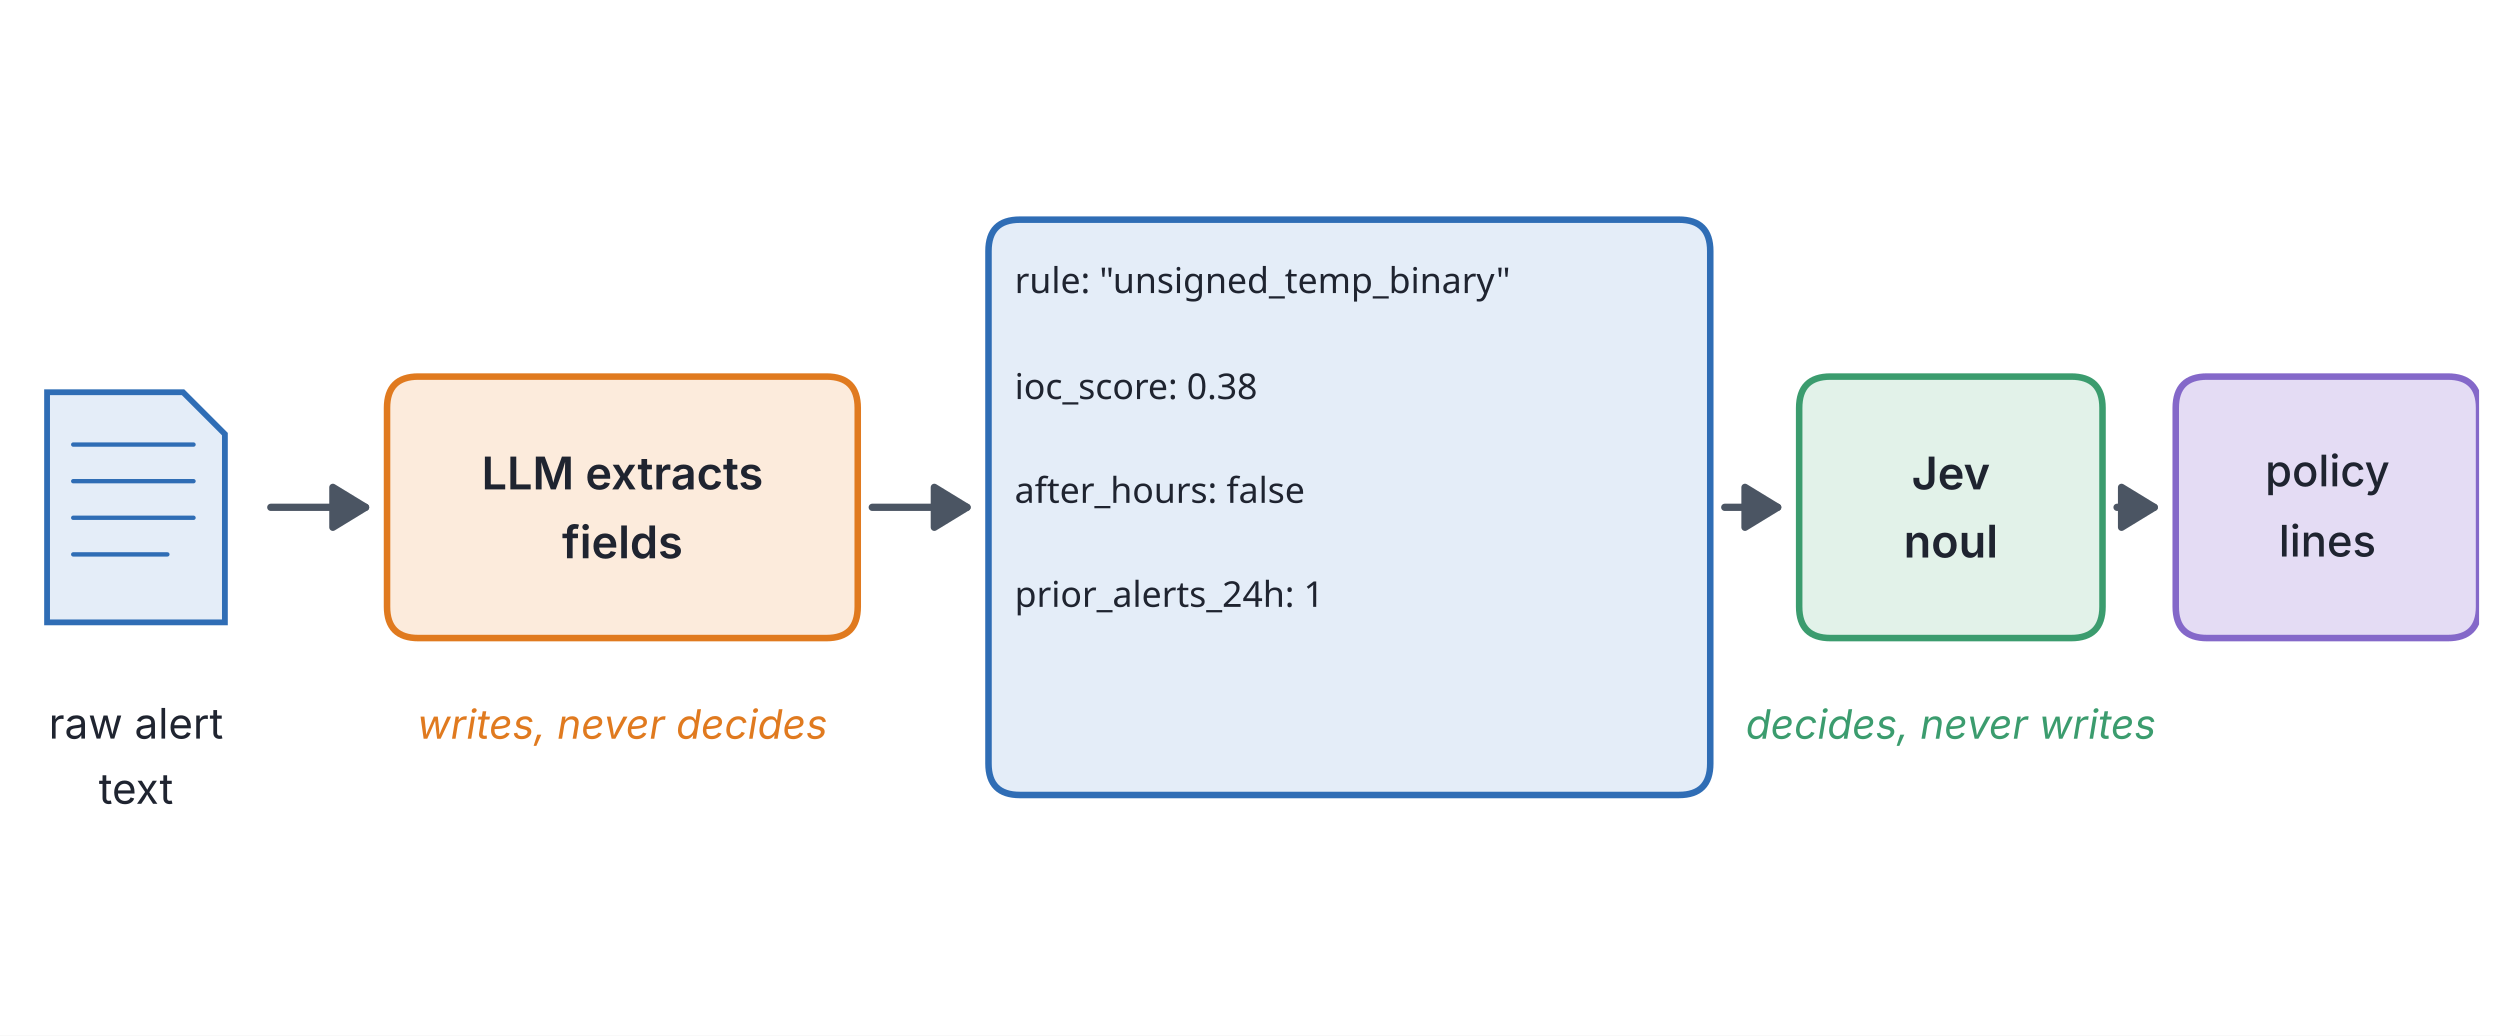
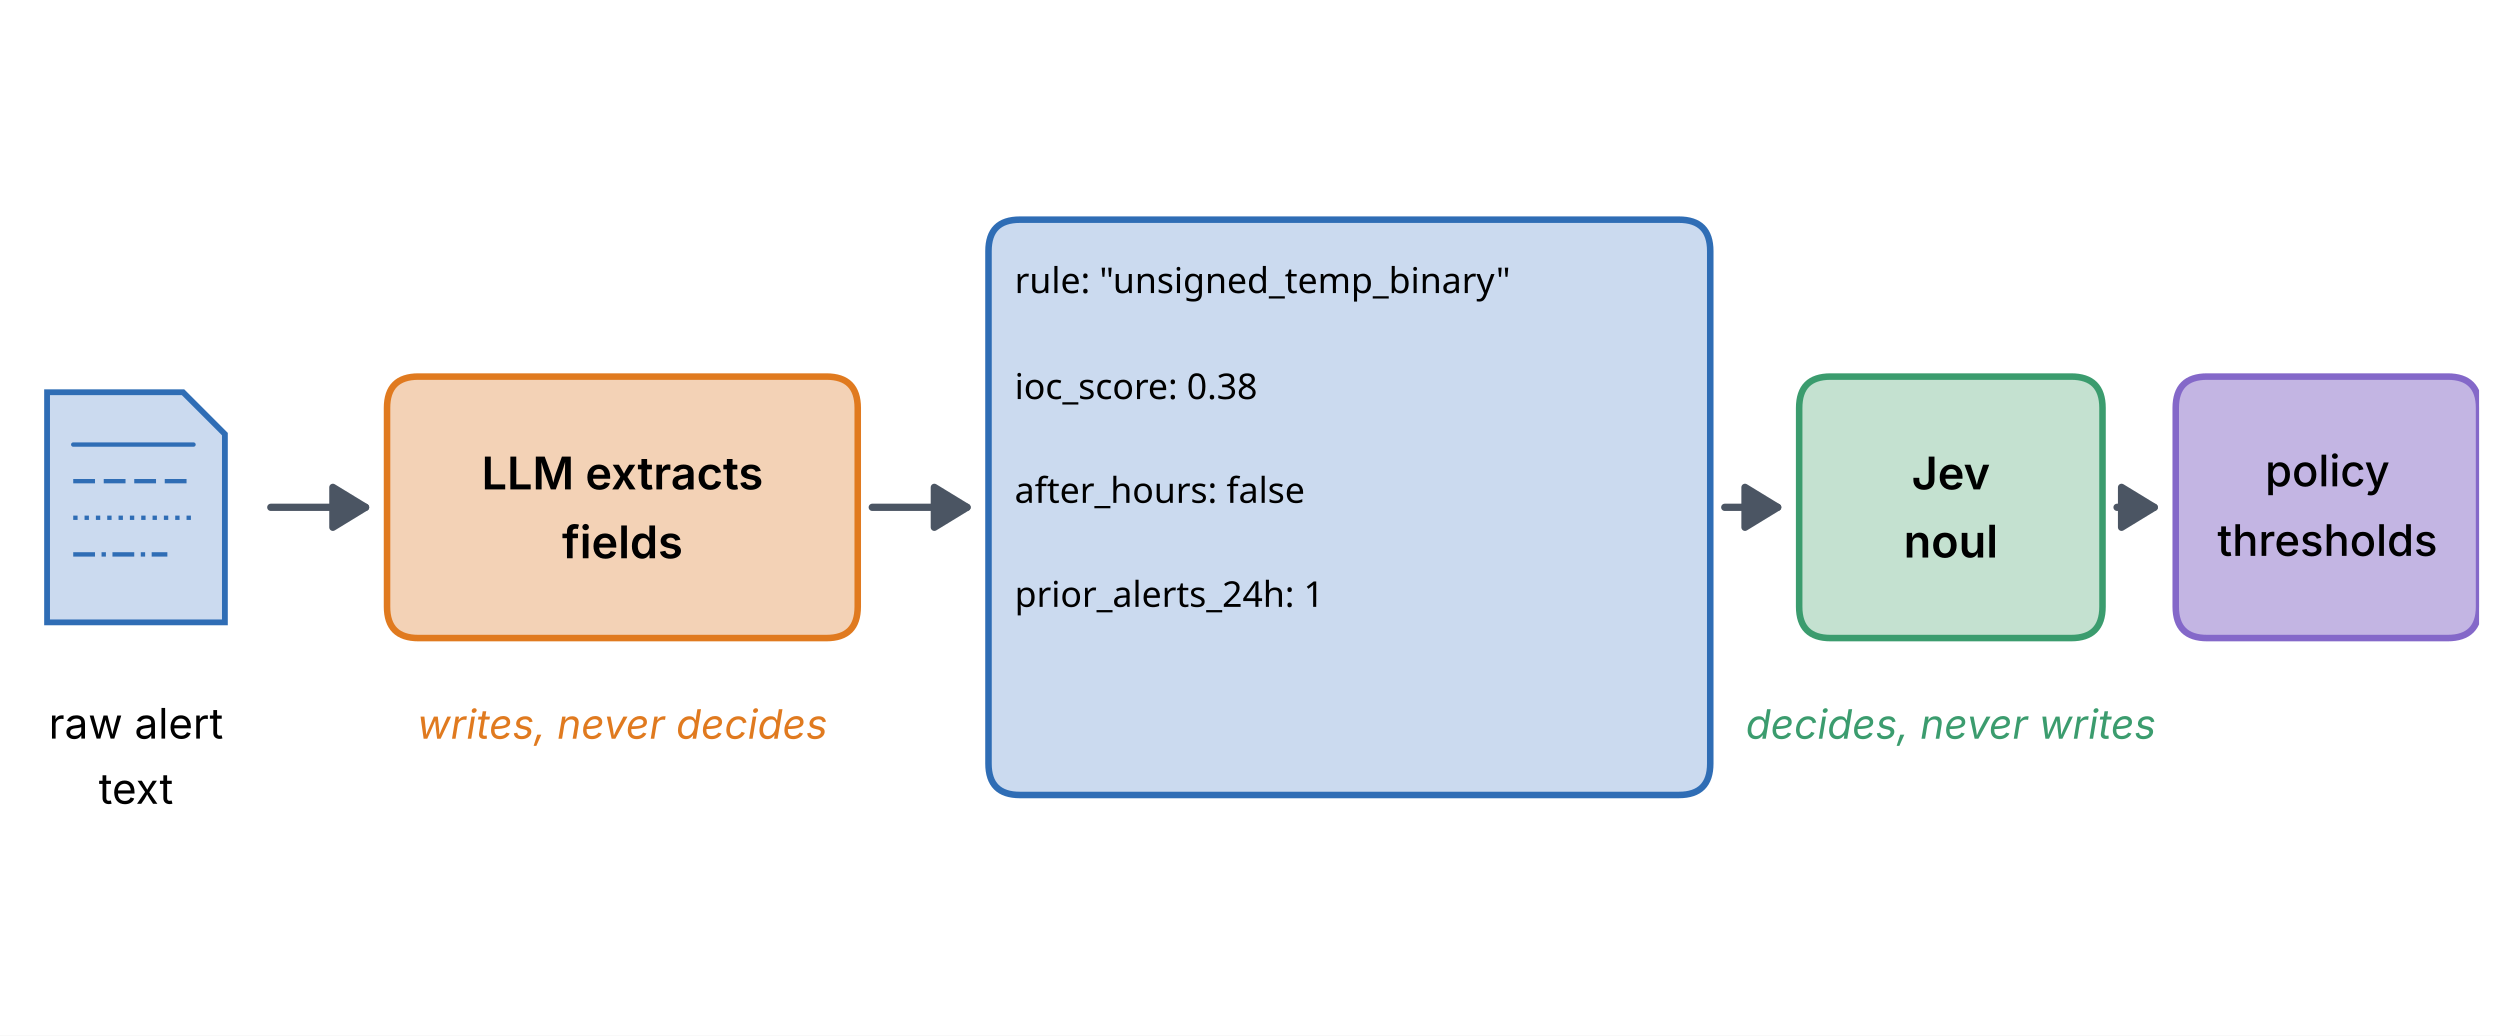
<svg xmlns="http://www.w3.org/2000/svg" width="344.16pt" height="142.56pt" viewBox="0 0 344.16 142.56" version="1.1">
  <defs>
    <style type="text/css">*{stroke-linejoin: round; stroke-linecap: butt}</style>
  </defs>
  <g id="figure_1">
    <g id="patch_1">
      <path d="M 0 142.56  L 344.16 142.56  L 344.16 0  L 0 0  z " style="fill: #ffffff" />
    </g>
    <g id="axes_1">
      <g id="patch_2">
-         <path d="M 37.28 69.84  Q 44.282 69.84 50.325 69.84  " clip-path="url(#pd62d71e148)" style="fill: none; stroke: #4b5563; stroke-linecap: round" />
-         <path d="M 45.825 67.09  L 50.325 69.84  L 45.825 72.59  z " clip-path="url(#pd62d71e148)" style="fill: #4b5563; stroke: #4b5563; stroke-linecap: round" />
+         <path d="M 37.28 69.84  Q 44.282 69.84 50.325 69.84  " clip-path="url(#p2b6e0714b5)" style="fill: none; stroke: #4b5563; stroke-linecap: round" />
+         <path d="M 45.825 67.09  L 50.325 69.84  L 45.825 72.59  z " clip-path="url(#p2b6e0714b5)" style="fill: #4b5563; stroke: #4b5563; stroke-linecap: round" />
      </g>
      <g id="patch_3">
-         <path d="M 120.08 69.84  Q 127.082 69.84 133.125 69.84  " clip-path="url(#pd62d71e148)" style="fill: none; stroke: #4b5563; stroke-linecap: round" />
-         <path d="M 128.625 67.09  L 133.125 69.84  L 128.625 72.59  z " clip-path="url(#pd62d71e148)" style="fill: #4b5563; stroke: #4b5563; stroke-linecap: round" />
+         <path d="M 120.08 69.84  Q 127.082 69.84 133.125 69.84  " clip-path="url(#p2b6e0714b5)" style="fill: none; stroke: #4b5563; stroke-linecap: round" />
+         <path d="M 128.625 67.09  L 133.125 69.84  L 128.625 72.59  z " clip-path="url(#p2b6e0714b5)" style="fill: #4b5563; stroke: #4b5563; stroke-linecap: round" />
      </g>
      <g id="patch_4">
-         <path d="M 237.439 69.84  Q 241.561 69.84 244.723 69.84  " clip-path="url(#pd62d71e148)" style="fill: none; stroke: #4b5563; stroke-linecap: round" />
-         <path d="M 240.223 67.09  L 244.723 69.84  L 240.223 72.59  z " clip-path="url(#pd62d71e148)" style="fill: #4b5563; stroke: #4b5563; stroke-linecap: round" />
+         <path d="M 237.439 69.84  Q 241.561 69.84 244.723 69.84  " clip-path="url(#p2b6e0714b5)" style="fill: none; stroke: #4b5563; stroke-linecap: round" />
+         <path d="M 240.223 67.09  L 244.723 69.84  L 240.223 72.59  z " clip-path="url(#p2b6e0714b5)" style="fill: #4b5563; stroke: #4b5563; stroke-linecap: round" />
      </g>
      <g id="patch_5">
-         <path d="M 291.443 69.84  Q 294.482 69.84 296.562 69.84  " clip-path="url(#pd62d71e148)" style="fill: none; stroke: #4b5563; stroke-linecap: round" />
-         <path d="M 292.062 67.09  L 296.562 69.84  L 292.062 72.59  z " clip-path="url(#pd62d71e148)" style="fill: #4b5563; stroke: #4b5563; stroke-linecap: round" />
+         <path d="M 291.443 69.84  Q 294.482 69.84 296.562 69.84  " clip-path="url(#p2b6e0714b5)" style="fill: none; stroke: #4b5563; stroke-linecap: round" />
+         <path d="M 292.062 67.09  L 296.562 69.84  L 292.062 72.59  z " clip-path="url(#p2b6e0714b5)" style="fill: #4b5563; stroke: #4b5563; stroke-linecap: round" />
      </g>
      <g id="patch_6">
-         <path d="M 57.6 87.84  L 113.76 87.84  Q 118.08 87.84 118.08 83.52  L 118.08 56.16  Q 118.08 51.84 113.76 51.84  L 57.6 51.84  Q 53.28 51.84 53.28 56.16  L 53.28 83.52  Q 53.28 87.84 57.6 87.84  z " clip-path="url(#pd62d71e148)" style="fill: #fcebdc; stroke: #e07a1f; stroke-width: 0.9; stroke-linejoin: miter" />
+         <path d="M 57.6 87.84  L 113.76 87.84  Q 118.08 87.84 118.08 83.52  L 118.08 56.16  Q 118.08 51.84 113.76 51.84  L 57.6 51.84  Q 53.28 51.84 53.28 56.16  L 53.28 83.52  Q 53.28 87.84 57.6 87.84  z " clip-path="url(#p2b6e0714b5)" style="fill: #f3d2b6; stroke: #e07a1f; stroke-width: 0.9; stroke-linejoin: miter" />
      </g>
      <g id="patch_7">
-         <path d="M 140.4 109.44  L 231.12 109.44  Q 235.44 109.44 235.44 105.12  L 235.44 34.56  Q 235.44 30.24 231.12 30.24  L 140.4 30.24  Q 136.08 30.24 136.08 34.56  L 136.08 105.12  Q 136.08 109.44 140.4 109.44  z " clip-path="url(#pd62d71e148)" style="fill: #e4edf8; stroke: #2f6db5; stroke-width: 0.9; stroke-linejoin: miter" />
+         <path d="M 140.4 109.44  L 231.12 109.44  Q 235.44 109.44 235.44 105.12  L 235.44 34.56  Q 235.44 30.24 231.12 30.24  L 140.4 30.24  Q 136.08 30.24 136.08 34.56  L 136.08 105.12  Q 136.08 109.44 140.4 109.44  z " clip-path="url(#p2b6e0714b5)" style="fill: #cbdaef; stroke: #2f6db5; stroke-width: 0.9; stroke-linejoin: miter" />
      </g>
      <g id="patch_8">
-         <path d="M 252 87.84  L 285.12 87.84  Q 289.44 87.84 289.44 83.52  L 289.44 56.16  Q 289.44 51.84 285.12 51.84  L 252 51.84  Q 247.68 51.84 247.68 56.16  L 247.68 83.52  Q 247.68 87.84 252 87.84  z " clip-path="url(#pd62d71e148)" style="fill: #e2f2e9; stroke: #3b9c6e; stroke-width: 0.9; stroke-linejoin: miter" />
+         <path d="M 252 87.84  L 285.12 87.84  Q 289.44 87.84 289.44 83.52  L 289.44 56.16  Q 289.44 51.84 285.12 51.84  L 252 51.84  Q 247.68 51.84 247.68 56.16  L 247.68 83.52  Q 247.68 87.84 252 87.84  z " clip-path="url(#p2b6e0714b5)" style="fill: #c4e1d0; stroke: #3b9c6e; stroke-width: 0.9; stroke-linejoin: miter" />
      </g>
      <g id="patch_9">
-         <path d="M 303.84 87.84  L 336.96 87.84  Q 341.28 87.84 341.28 83.52  L 341.28 56.16  Q 341.28 51.84 336.96 51.84  L 303.84 51.84  Q 299.52 51.84 299.52 56.16  L 299.52 83.52  Q 299.52 87.84 303.84 87.84  z " clip-path="url(#pd62d71e148)" style="fill: #e4dcf4; stroke: #8468c9; stroke-width: 0.9; stroke-linejoin: miter" />
+         <path d="M 303.84 87.84  L 336.96 87.84  Q 341.28 87.84 341.28 83.52  L 341.28 56.16  Q 341.28 51.84 336.96 51.84  L 303.84 51.84  Q 299.52 51.84 299.52 56.16  L 299.52 83.52  Q 299.52 87.84 303.84 87.84  z " clip-path="url(#p2b6e0714b5)" style="fill: #c3b5e3; stroke: #8468c9; stroke-width: 0.9; stroke-linejoin: miter" />
      </g>
      <g id="patch_10">
-         <path d="M 6.48 85.68  L 30.96 85.68  L 30.96 59.76  L 25.2 54  L 6.48 54  z " clip-path="url(#pd62d71e148)" style="fill: #e4edf8; stroke: #2f6db5; stroke-width: 0.8; stroke-linejoin: miter" />
+         <path d="M 6.48 85.68  L 30.96 85.68  L 30.96 59.76  L 25.2 54  L 6.48 54  z " clip-path="url(#p2b6e0714b5)" style="fill: #cbdaef; stroke: #2f6db5; stroke-width: 0.8; stroke-linejoin: miter" />
      </g>
      <g id="text_1">
-         <text style="font-size: 5.8px; font-family: 'Inter'; fill: #1f2430" transform="translate(6.703578 101.6746)">raw alert</text>
-         <text style="font-size: 5.8px; font-family: 'Inter'; fill: #1f2430" transform="translate(13.58519 110.6504)">text</text>
+         <text style="font-size: 5.8px; font-family: 'Inter'" transform="translate(6.703578 101.6746)">raw alert</text>
+         <text style="font-size: 5.8px; font-family: 'Inter'" transform="translate(13.58519 110.6504)">text</text>
      </g>
      <g id="text_2">
-         <text style="font-weight: 600; font-size: 6.2px; font-family: 'Inter'; fill: #1f2430" transform="translate(66.29822 67.37178)">LLM extracts</text>
-         <text style="font-weight: 600; font-size: 6.2px; font-family: 'Inter'; fill: #1f2430" transform="translate(77.36328 76.8565)">fields</text>
+         <text style="font-weight: 600; font-size: 6.2px; font-family: 'Inter'" transform="translate(66.29822 67.37178)">LLM extracts</text>
+         <text style="font-weight: 600; font-size: 6.2px; font-family: 'Inter'" transform="translate(77.36328 76.8565)">fields</text>
      </g>
      <g id="text_3">
-         <text style="font-size: 4.9px; font-family: 'JetBrains Mono'; text-anchor: start; fill: #1f2430" x="139.68" y="40.343" transform="rotate(-0 139.68 40.34273)">rule: "unsigned_temp_binary"</text>
+         <text style="font-size: 4.9px; font-family: 'JetBrains Mono'; text-anchor: start" x="139.68" y="40.343" transform="rotate(-0 139.68 40.34273)">rule: "unsigned_temp_binary"</text>
      </g>
      <g id="text_4">
-         <text style="font-size: 4.9px; font-family: 'JetBrains Mono'; text-anchor: start; fill: #1f2430" x="139.68" y="54.939" transform="rotate(-0 139.68 54.93873)">ioc_score: 0.38</text>
+         <text style="font-size: 4.9px; font-family: 'JetBrains Mono'; text-anchor: start" x="139.68" y="54.939" transform="rotate(-0 139.68 54.93873)">ioc_score: 0.38</text>
      </g>
      <g id="text_5">
-         <text style="font-size: 4.9px; font-family: 'JetBrains Mono'; text-anchor: start; fill: #1f2430" x="139.68" y="69.224" transform="rotate(-0 139.68 69.2235)">after_hours: false</text>
+         <text style="font-size: 4.9px; font-family: 'JetBrains Mono'; text-anchor: start" x="139.68" y="69.224" transform="rotate(-0 139.68 69.2235)">after_hours: false</text>
      </g>
      <g id="text_6">
-         <text style="font-size: 4.9px; font-family: 'JetBrains Mono'; text-anchor: start; fill: #1f2430" x="139.68" y="83.543" transform="rotate(-0 139.68 83.54273)">prior_alerts_24h: 1</text>
+         <text style="font-size: 4.9px; font-family: 'JetBrains Mono'; text-anchor: start" x="139.68" y="83.543" transform="rotate(-0 139.68 83.54273)">prior_alerts_24h: 1</text>
      </g>
      <g id="text_7">
-         <text style="font-weight: 600; font-size: 6.2px; font-family: 'Inter'; fill: #1f2430" transform="translate(263.1689 67.37178)">Jev</text>
-         <text style="font-weight: 600; font-size: 6.2px; font-family: 'Inter'; fill: #1f2430" transform="translate(262.066 76.74897)">noul</text>
+         <text style="font-weight: 600; font-size: 6.2px; font-family: 'Inter'" transform="translate(263.1689 67.37178)">Jev</text>
+         <text style="font-weight: 600; font-size: 6.2px; font-family: 'Inter'" transform="translate(262.066 76.74897)">noul</text>
      </g>
      <g id="text_8">
-         <text style="font-weight: 500; font-size: 6px; font-family: 'Inter'; fill: #1f2430" transform="translate(311.8214 66.94937)">policy</text>
-         <text style="font-weight: 500; font-size: 6px; font-family: 'Inter'; fill: #1f2430" transform="translate(313.7053 76.61423)">lines</text>
+         <text style="font-weight: 500; font-size: 6px; font-family: 'Inter'" transform="translate(311.8214 66.94937)">policy</text>
+         <text style="font-weight: 500; font-size: 6px; font-family: 'Inter'" transform="translate(305.2477 76.5261)">thresholds</text>
      </g>
      <g id="text_9">
        <text style="font-style: italic; font-size: 5.6px; font-family: 'Inter'; text-anchor: middle; fill: #e07a1f" x="85.68" y="101.693" transform="rotate(-0 85.68 101.6931)">writes, never decides</text>
      </g>
      <g id="text_10">
        <text style="font-style: italic; font-size: 5.6px; font-family: 'Inter'; text-anchor: middle; fill: #3b9c6e" x="268.56" y="101.693" transform="rotate(-0 268.56 101.6931)">decides, never writes</text>
      </g>
      <g id="line2d_1">
-         <path d="M 10.08 61.2  L 26.64 61.2  " clip-path="url(#pd62d71e148)" style="fill: none; stroke: #2f6db5; stroke-width: 0.6; stroke-linecap: round" />
+         <path d="M 10.08 61.2  L 26.64 61.2  " clip-path="url(#p2b6e0714b5)" style="fill: none; stroke: #2f6db5; stroke-width: 0.6; stroke-linecap: round" />
      </g>
      <g id="line2d_2">
-         <path d="M 10.08 66.24  L 26.64 66.24  " clip-path="url(#pd62d71e148)" style="fill: none; stroke: #2f6db5; stroke-width: 0.6; stroke-linecap: round" />
+         <path d="M 10.08 66.24  L 26.64 66.24  " clip-path="url(#p2b6e0714b5)" style="fill: none; stroke-dasharray: 3,1.2; stroke-dashoffset: 0; stroke: #2f6db5; stroke-width: 0.6" />
      </g>
      <g id="line2d_3">
-         <path d="M 10.08 71.28  L 26.64 71.28  " clip-path="url(#pd62d71e148)" style="fill: none; stroke: #2f6db5; stroke-width: 0.6; stroke-linecap: round" />
+         <path d="M 10.08 71.28  L 26.64 71.28  " clip-path="url(#p2b6e0714b5)" style="fill: none; stroke-dasharray: 0.6,0.96; stroke-dashoffset: 0; stroke: #2f6db5; stroke-width: 0.6" />
      </g>
      <g id="line2d_4">
-         <path d="M 10.08 76.32  L 23.04 76.32  " clip-path="url(#pd62d71e148)" style="fill: none; stroke: #2f6db5; stroke-width: 0.6; stroke-linecap: round" />
+         <path d="M 10.08 76.32  L 23.04 76.32  " clip-path="url(#p2b6e0714b5)" style="fill: none; stroke-dasharray: 3,0.9,0.6,0.9; stroke-dashoffset: 0; stroke: #2f6db5; stroke-width: 0.6" />
      </g>
    </g>
  </g>
  <defs>
-     <clipPath id="pd62d71e148">
+     <clipPath id="p2b6e0714b5">
      <rect x="2.88" y="2.88" width="338.4" height="136.8" />
    </clipPath>
  </defs>
</svg>
